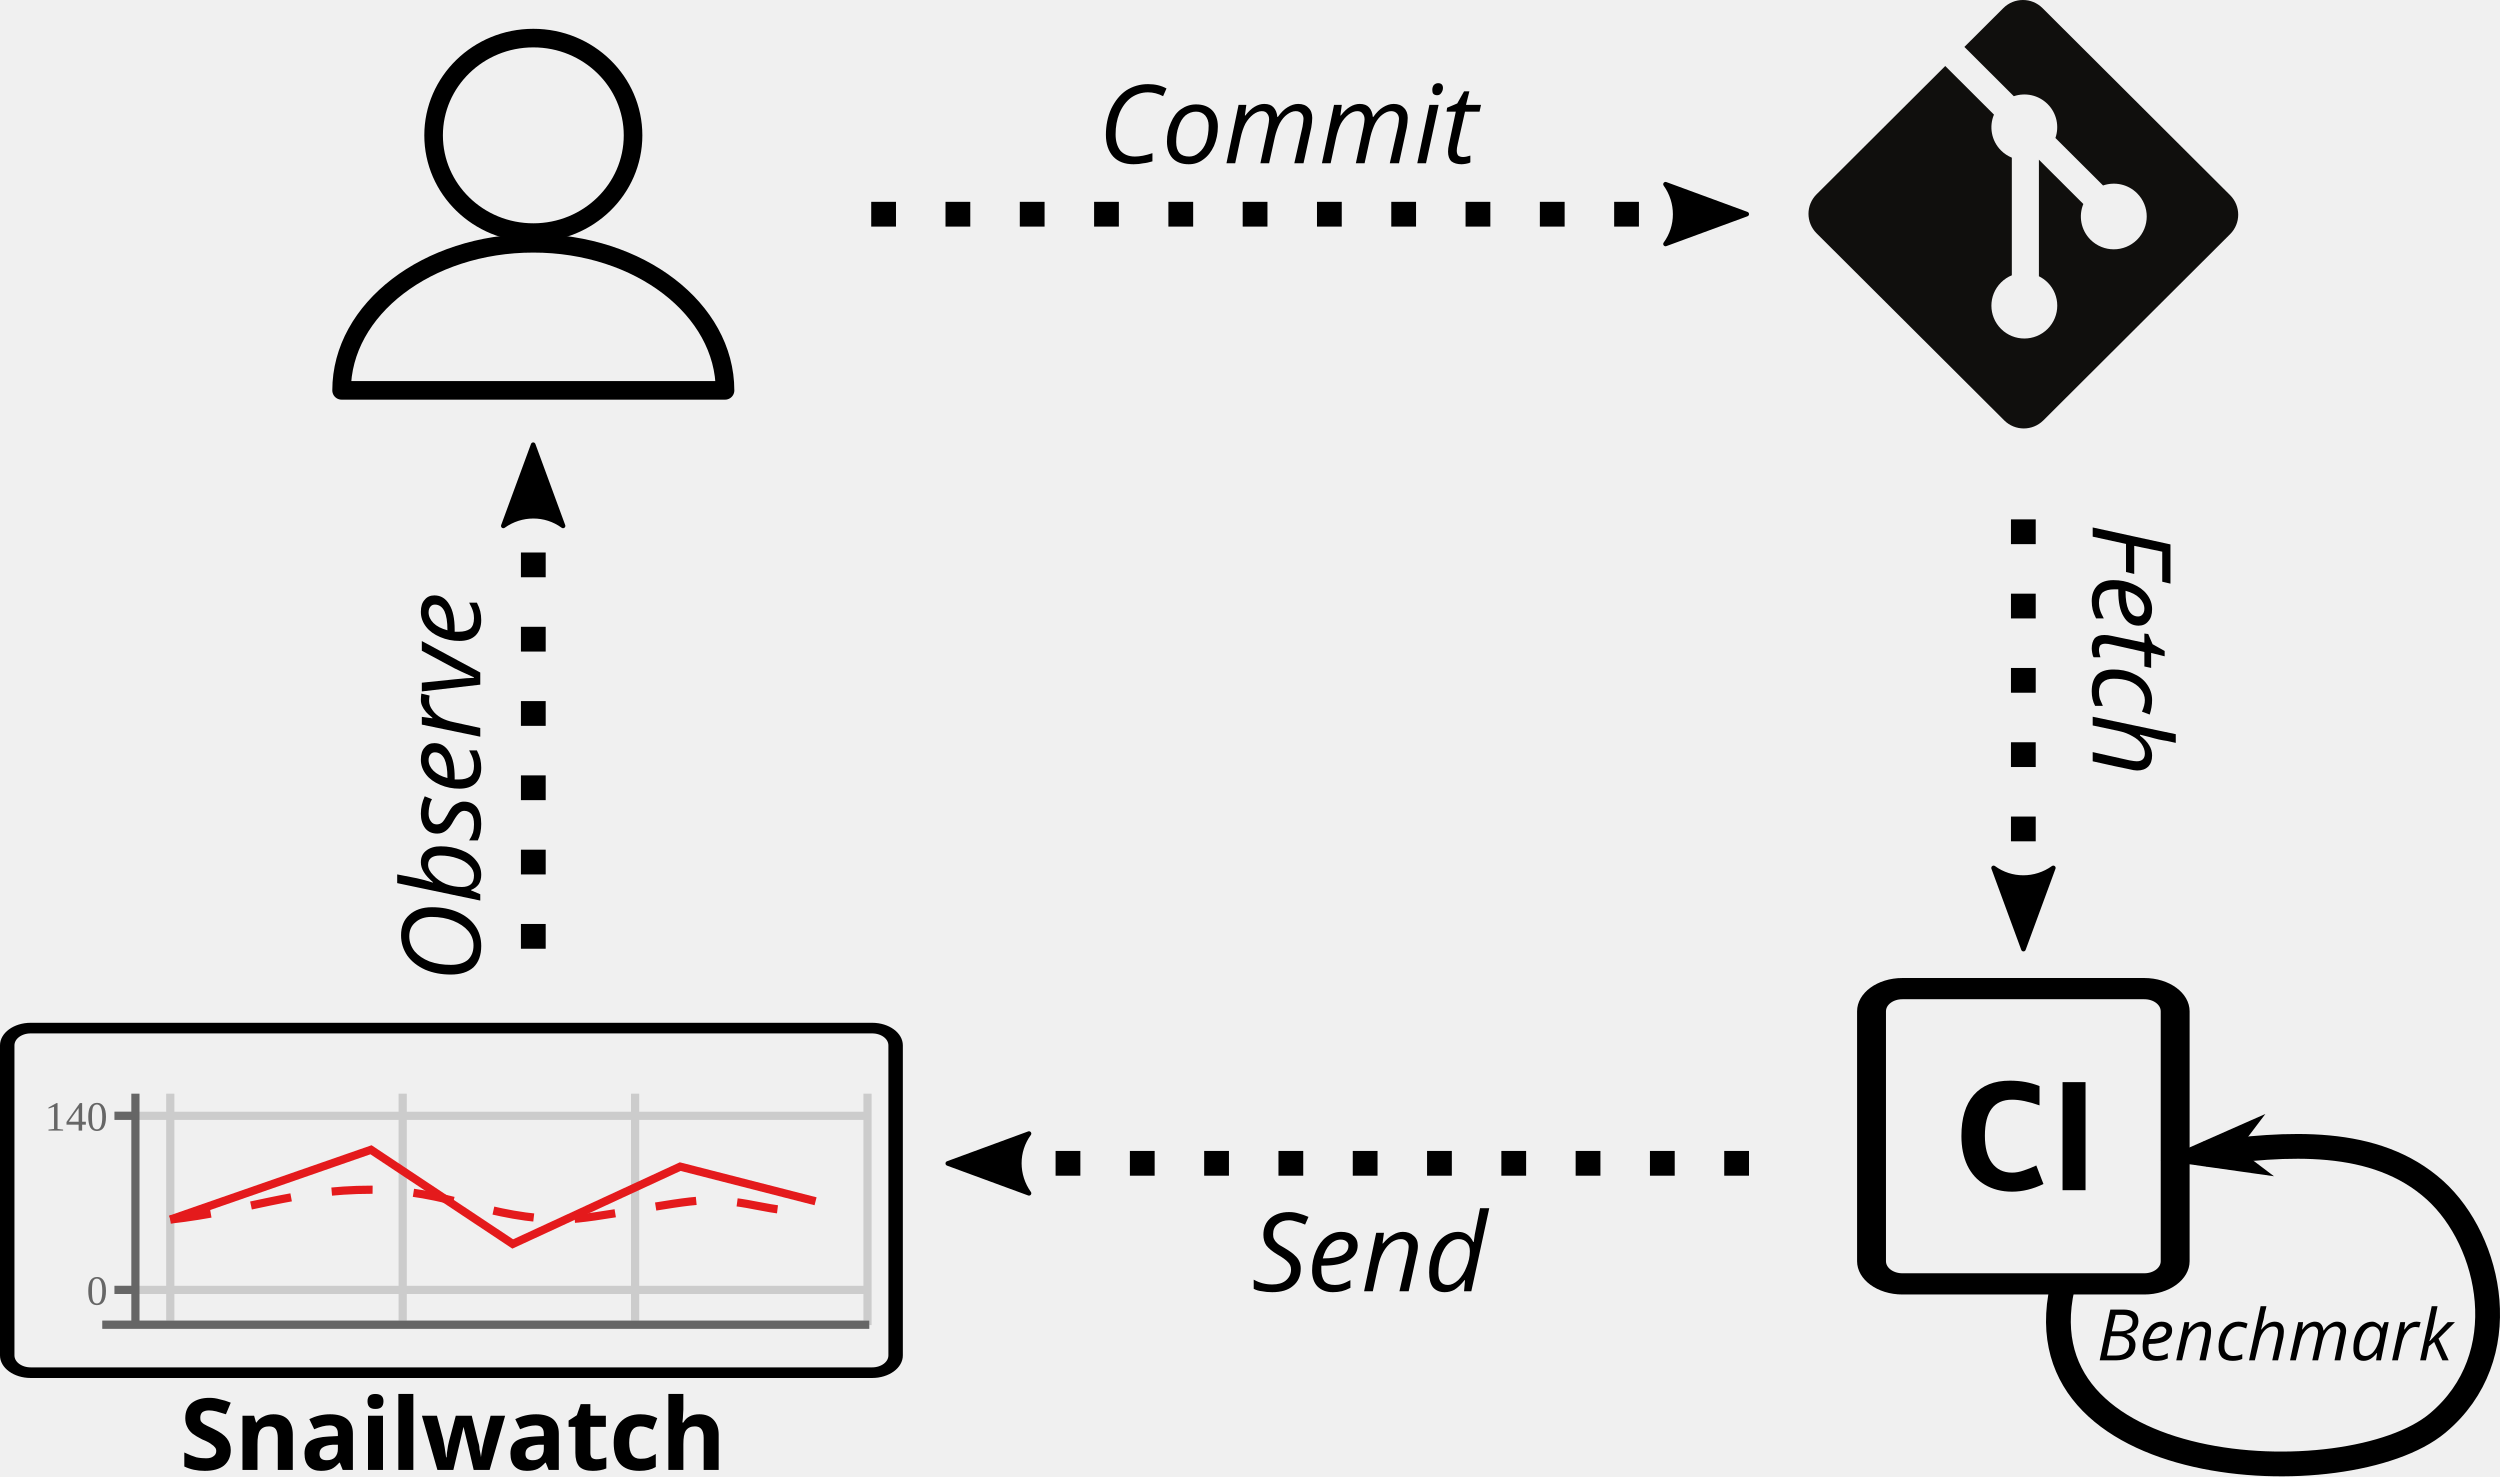
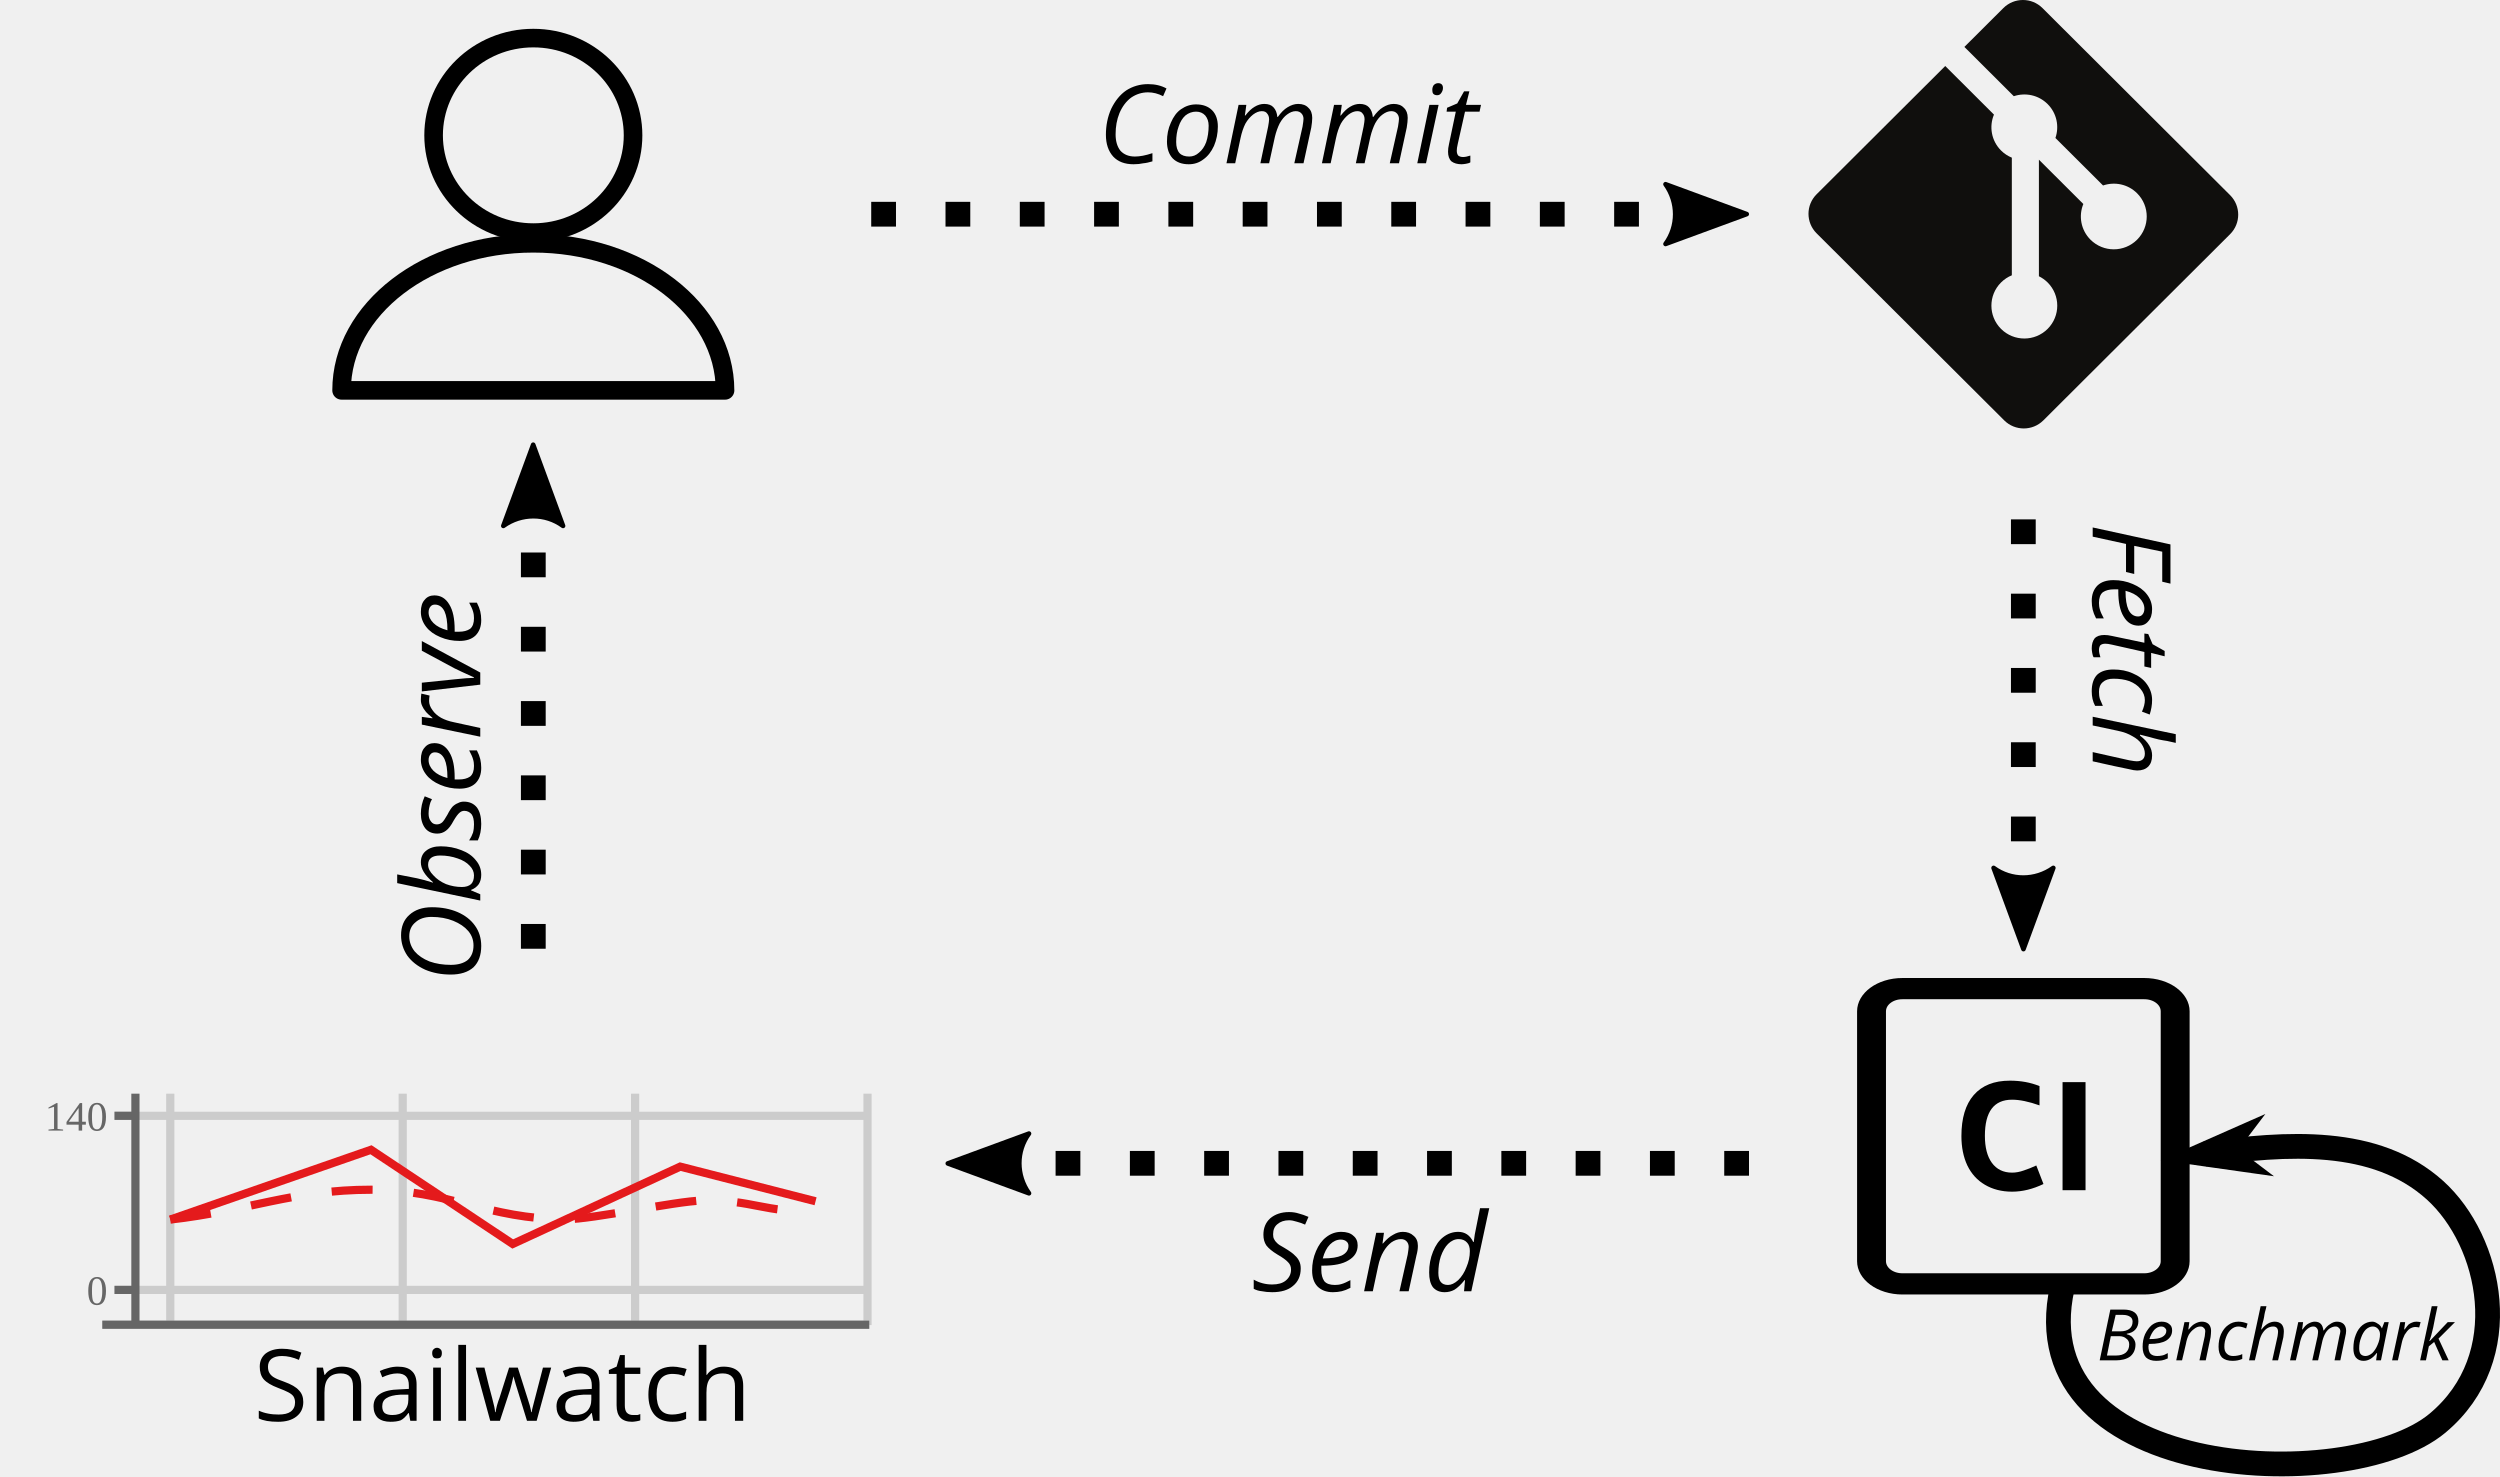
- <svg xmlns="http://www.w3.org/2000/svg" width="80.76mm" height="47.693mm" viewBox="0 0 80.76 47.693" version="1.1" id="svg8">
+ <svg xmlns="http://www.w3.org/2000/svg" id="svg8" version="1.1" viewBox="0 0 80.76 47.693" height="47.693mm" width="80.76mm">
  <defs id="defs2">
-     <marker style="overflow:visible" id="marker2132" refX="0" refY="0" orient="auto">
-       <path transform="matrix(0.3,0,0,0.3,-0.69,0)" d="M 8.719,4.034 -2.207,0.016 8.719,-4.002 c -1.745,2.372 -1.735,5.617 -6e-7,8.035 z" style="fill:#000000;fill-opacity:1;fill-rule:evenodd;stroke:#000000;stroke-width:0.625;stroke-linejoin:round;stroke-opacity:1" id="path2130" />
+     <marker orient="auto" refY="0" refX="0" id="marker2132" style="overflow:visible">
+       <path id="path2130" style="fill:#000000;fill-opacity:1;fill-rule:evenodd;stroke:#000000;stroke-width:0.625;stroke-linejoin:round;stroke-opacity:1" d="M 8.719,4.034 -2.207,0.016 8.719,-4.002 c -1.745,2.372 -1.735,5.617 -6e-7,8.035 z" transform="matrix(0.3,0,0,0.3,-0.69,0)" />
    </marker>
-     <marker style="overflow:visible" id="marker2126" refX="0" refY="0" orient="auto">
-       <path transform="matrix(0.3,0,0,0.3,-0.69,0)" d="M 8.719,4.034 -2.207,0.016 8.719,-4.002 c -1.745,2.372 -1.735,5.617 -6e-7,8.035 z" style="fill:#000000;fill-opacity:1;fill-rule:evenodd;stroke:#000000;stroke-width:0.625;stroke-linejoin:round;stroke-opacity:1" id="path2124" />
+     <marker orient="auto" refY="0" refX="0" id="marker2126" style="overflow:visible">
+       <path id="path2124" style="fill:#000000;fill-opacity:1;fill-rule:evenodd;stroke:#000000;stroke-width:0.625;stroke-linejoin:round;stroke-opacity:1" d="M 8.719,4.034 -2.207,0.016 8.719,-4.002 c -1.745,2.372 -1.735,5.617 -6e-7,8.035 z" transform="matrix(0.3,0,0,0.3,-0.69,0)" />
    </marker>
-     <marker orient="auto" refY="0" refX="0" id="marker2122" style="overflow:visible">
-       <path id="path2120" style="fill:#000000;fill-opacity:1;fill-rule:evenodd;stroke:#000000;stroke-width:0.625;stroke-linejoin:round;stroke-opacity:1" d="M 8.719,4.034 -2.207,0.016 8.719,-4.002 c -1.745,2.372 -1.735,5.617 -6e-7,8.035 z" transform="matrix(0.3,0,0,0.3,-0.69,0)" />
+     <marker style="overflow:visible" id="marker2122" refX="0" refY="0" orient="auto">
+       <path transform="matrix(0.3,0,0,0.3,-0.69,0)" d="M 8.719,4.034 -2.207,0.016 8.719,-4.002 c -1.745,2.372 -1.735,5.617 -6e-7,8.035 z" style="fill:#000000;fill-opacity:1;fill-rule:evenodd;stroke:#000000;stroke-width:0.625;stroke-linejoin:round;stroke-opacity:1" id="path2120" />
    </marker>
-     <marker orient="auto" refY="0" refX="0" id="Arrow2Sstart" style="overflow:visible">
-       <path id="path1867" style="fill:#000000;fill-opacity:1;fill-rule:evenodd;stroke:#000000;stroke-width:0.625;stroke-linejoin:round;stroke-opacity:1" d="M 8.719,4.034 -2.207,0.016 8.719,-4.002 c -1.745,2.372 -1.735,5.617 -6e-7,8.035 z" transform="matrix(0.3,0,0,0.3,-0.69,0)" />
+     <marker style="overflow:visible" id="Arrow2Sstart" refX="0" refY="0" orient="auto">
+       <path transform="matrix(0.3,0,0,0.3,-0.69,0)" d="M 8.719,4.034 -2.207,0.016 8.719,-4.002 c -1.745,2.372 -1.735,5.617 -6e-7,8.035 z" style="fill:#000000;fill-opacity:1;fill-rule:evenodd;stroke:#000000;stroke-width:0.625;stroke-linejoin:round;stroke-opacity:1" id="path1867" />
    </marker>
-     <marker orient="auto" refY="0" refX="0" id="EmptyTriangleInM" style="overflow:visible">
-       <path id="path1991" d="M 5.77,0 -2.88,5 V -5 Z" style="fill:#ffffff;fill-rule:evenodd;stroke:#000000;stroke-width:1pt;stroke-opacity:1" transform="matrix(-0.4,0,0,-0.4,1.8,0)" />
+     <marker style="overflow:visible" id="EmptyTriangleInM" refX="0" refY="0" orient="auto">
+       <path transform="matrix(-0.4,0,0,-0.4,1.8,0)" style="fill:#ffffff;fill-rule:evenodd;stroke:#000000;stroke-width:1pt;stroke-opacity:1" d="M 5.77,0 -2.88,5 V -5 Z" id="path1991" />
    </marker>
-     <marker orient="auto" refY="0" refX="0" id="DiamondL" style="overflow:visible">
-       <path id="path1916" d="M 0,-7.071 -7.071,0 0,7.071 7.071,0 Z" style="fill:#000000;fill-opacity:1;fill-rule:evenodd;stroke:#000000;stroke-width:1pt;stroke-opacity:1" transform="scale(0.8)" />
+     <marker style="overflow:visible" id="DiamondL" refX="0" refY="0" orient="auto">
+       <path transform="scale(0.8)" style="fill:#000000;fill-opacity:1;fill-rule:evenodd;stroke:#000000;stroke-width:1pt;stroke-opacity:1" d="M 0,-7.071 -7.071,0 0,7.071 7.071,0 Z" id="path1916" />
    </marker>
-     <marker orient="auto" refY="0" refX="0" id="marker2100" style="overflow:visible">
-       <path id="path1855" style="fill:#000000;fill-opacity:1;fill-rule:evenodd;stroke:#000000;stroke-width:0.625;stroke-linejoin:round;stroke-opacity:1" d="M 8.719,4.034 -2.207,0.016 8.719,-4.002 c -1.745,2.372 -1.735,5.617 -6e-7,8.035 z" transform="matrix(1.1,0,0,1.1,1.1,0)" />
+     <marker style="overflow:visible" id="marker2100" refX="0" refY="0" orient="auto">
+       <path transform="matrix(1.1,0,0,1.1,1.1,0)" d="M 8.719,4.034 -2.207,0.016 8.719,-4.002 c -1.745,2.372 -1.735,5.617 -6e-7,8.035 z" style="fill:#000000;fill-opacity:1;fill-rule:evenodd;stroke:#000000;stroke-width:0.625;stroke-linejoin:round;stroke-opacity:1" id="path1855" />
    </marker>
-     <marker style="overflow:visible" id="marker1833" refX="0" refY="0" orient="auto">
-       <path transform="matrix(0.2,0,0,0.2,1.2,0)" style="fill:#000000;fill-opacity:1;fill-rule:evenodd;stroke:#000000;stroke-width:1pt;stroke-opacity:1" d="M 0,0 5,-5 -12.5,0 5,5 Z" id="path1831" />
+     <marker orient="auto" refY="0" refX="0" id="marker1833" style="overflow:visible">
+       <path id="path1831" d="M 0,0 5,-5 -12.5,0 5,5 Z" style="fill:#000000;fill-opacity:1;fill-rule:evenodd;stroke:#000000;stroke-width:1pt;stroke-opacity:1" transform="matrix(0.2,0,0,0.2,1.2,0)" />
    </marker>
-     <marker orient="auto" refY="0" refX="0" id="Arrow1Send" style="overflow:visible">
-       <path id="path851" d="M 0,0 5,-5 -12.5,0 5,5 Z" style="fill:#000000;fill-opacity:1;fill-rule:evenodd;stroke:#000000;stroke-width:1pt;stroke-opacity:1" transform="matrix(-0.2,0,0,-0.2,-1.2,0)" />
+     <marker style="overflow:visible" id="Arrow1Send" refX="0" refY="0" orient="auto">
+       <path transform="matrix(-0.2,0,0,-0.2,-1.2,0)" style="fill:#000000;fill-opacity:1;fill-rule:evenodd;stroke:#000000;stroke-width:1pt;stroke-opacity:1" d="M 0,0 5,-5 -12.5,0 5,5 Z" id="path851" />
    </marker>
-     <marker orient="auto" refY="0" refX="0" id="marker1887" style="overflow:visible">
-       <path id="path1885" d="M 0,0 5,-5 -12.5,0 5,5 Z" style="fill:#000000;fill-opacity:1;fill-rule:evenodd;stroke:#000000;stroke-width:1pt;stroke-opacity:1" transform="matrix(0.2,0,0,0.2,1.2,0)" />
+     <marker style="overflow:visible" id="marker1887" refX="0" refY="0" orient="auto">
+       <path transform="matrix(0.2,0,0,0.2,1.2,0)" style="fill:#000000;fill-opacity:1;fill-rule:evenodd;stroke:#000000;stroke-width:1pt;stroke-opacity:1" d="M 0,0 5,-5 -12.5,0 5,5 Z" id="path1885" />
    </marker>
-     <marker orient="auto" refY="0" refX="0" id="Arrow1Sstart" style="overflow:visible">
-       <path id="path848" d="M 0,0 5,-5 -12.5,0 5,5 Z" style="fill:#000000;fill-opacity:1;fill-rule:evenodd;stroke:#000000;stroke-width:1pt;stroke-opacity:1" transform="matrix(0.2,0,0,0.2,1.2,0)" />
+     <marker style="overflow:visible" id="Arrow1Sstart" refX="0" refY="0" orient="auto">
+       <path transform="matrix(0.2,0,0,0.2,1.2,0)" style="fill:#000000;fill-opacity:1;fill-rule:evenodd;stroke:#000000;stroke-width:1pt;stroke-opacity:1" d="M 0,0 5,-5 -12.5,0 5,5 Z" id="path848" />
    </marker>
-     <marker orient="auto" refY="0" refX="0" id="marker1451" style="overflow:visible">
-       <path id="path1449" d="M 5.77,0 -2.88,5 V -5 Z" style="fill:#000000;fill-opacity:1;fill-rule:evenodd;stroke:#000000;stroke-width:1pt;stroke-opacity:1" transform="scale(-0.8)" />
+     <marker style="overflow:visible" id="marker1451" refX="0" refY="0" orient="auto">
+       <path transform="scale(-0.8)" style="fill:#000000;fill-opacity:1;fill-rule:evenodd;stroke:#000000;stroke-width:1pt;stroke-opacity:1" d="M 5.77,0 -2.88,5 V -5 Z" id="path1449" />
    </marker>
-     <marker orient="auto" refY="0" refX="0" id="Arrow2Lstart" style="overflow:visible">
-       <path id="path854" style="fill:#000000;fill-opacity:1;fill-rule:evenodd;stroke:#000000;stroke-width:0.625;stroke-linejoin:round;stroke-opacity:1" d="M 8.719,4.034 -2.207,0.016 8.719,-4.002 c -1.745,2.372 -1.735,5.617 -6e-7,8.035 z" transform="matrix(1.1,0,0,1.1,1.1,0)" />
+     <marker style="overflow:visible" id="Arrow2Lstart" refX="0" refY="0" orient="auto">
+       <path transform="matrix(1.1,0,0,1.1,1.1,0)" d="M 8.719,4.034 -2.207,0.016 8.719,-4.002 c -1.745,2.372 -1.735,5.617 -6e-7,8.035 z" style="fill:#000000;fill-opacity:1;fill-rule:evenodd;stroke:#000000;stroke-width:0.625;stroke-linejoin:round;stroke-opacity:1" id="path854" />
    </marker>
-     <marker orient="auto" refY="0" refX="0" id="TriangleInL" style="overflow:visible">
-       <path id="path969" d="M 5.77,0 -2.88,5 V -5 Z" style="fill:#000000;fill-opacity:1;fill-rule:evenodd;stroke:#000000;stroke-width:1pt;stroke-opacity:1" transform="scale(-0.8)" />
+     <marker style="overflow:visible" id="TriangleInL" refX="0" refY="0" orient="auto">
+       <path transform="scale(-0.8)" style="fill:#000000;fill-opacity:1;fill-rule:evenodd;stroke:#000000;stroke-width:1pt;stroke-opacity:1" d="M 5.77,0 -2.88,5 V -5 Z" id="path969" />
    </marker>
-     <marker orient="auto" refY="0" refX="0" id="Arrow1Lstart" style="overflow:visible">
-       <path id="path836" d="M 0,0 5,-5 -12.5,0 5,5 Z" style="fill:#000000;fill-opacity:1;fill-rule:evenodd;stroke:#000000;stroke-width:1pt;stroke-opacity:1" transform="matrix(0.8,0,0,0.8,10,0)" />
+     <marker style="overflow:visible" id="Arrow1Lstart" refX="0" refY="0" orient="auto">
+       <path transform="matrix(0.8,0,0,0.8,10,0)" style="fill:#000000;fill-opacity:1;fill-rule:evenodd;stroke:#000000;stroke-width:1pt;stroke-opacity:1" d="M 0,0 5,-5 -12.5,0 5,5 Z" id="path836" />
    </marker>
-     <marker orient="auto" refY="0" refX="0" id="marker1887-3" style="overflow:visible">
-       <path id="path1885-6" d="M 0,0 5,-5 -12.5,0 5,5 Z" style="fill:#000000;fill-opacity:1;fill-rule:evenodd;stroke:#000000;stroke-width:1pt;stroke-opacity:1" transform="matrix(0.2,0,0,0.2,1.2,0)" />
+     <marker style="overflow:visible" id="marker1887-3" refX="0" refY="0" orient="auto">
+       <path transform="matrix(0.2,0,0,0.2,1.2,0)" style="fill:#000000;fill-opacity:1;fill-rule:evenodd;stroke:#000000;stroke-width:1pt;stroke-opacity:1" d="M 0,0 5,-5 -12.5,0 5,5 Z" id="path1885-6" />
    </marker>
-     <marker orient="auto" refY="0" refX="0" id="marker1887-3-5" style="overflow:visible">
-       <path id="path1885-6-3" d="M 0,0 5,-5 -12.5,0 5,5 Z" style="fill:#000000;fill-opacity:1;fill-rule:evenodd;stroke:#000000;stroke-width:1pt;stroke-opacity:1" transform="matrix(0.2,0,0,0.2,1.2,0)" />
+     <marker style="overflow:visible" id="marker1887-3-5" refX="0" refY="0" orient="auto">
+       <path transform="matrix(0.2,0,0,0.2,1.2,0)" style="fill:#000000;fill-opacity:1;fill-rule:evenodd;stroke:#000000;stroke-width:1pt;stroke-opacity:1" d="M 0,0 5,-5 -12.5,0 5,5 Z" id="path1885-6-3" />
    </marker>
-     <marker orient="auto" refY="0" refX="0" id="marker1887-6" style="overflow:visible">
-       <path id="path1885-0" d="M 0,0 5,-5 -12.5,0 5,5 Z" style="fill:#000000;fill-opacity:1;fill-rule:evenodd;stroke:#000000;stroke-width:1pt;stroke-opacity:1" transform="matrix(0.2,0,0,0.2,1.2,0)" />
+     <marker style="overflow:visible" id="marker1887-6" refX="0" refY="0" orient="auto">
+       <path transform="matrix(0.2,0,0,0.2,1.2,0)" style="fill:#000000;fill-opacity:1;fill-rule:evenodd;stroke:#000000;stroke-width:1pt;stroke-opacity:1" d="M 0,0 5,-5 -12.5,0 5,5 Z" id="path1885-0" />
    </marker>
-     <marker orient="auto" refY="0" refX="0" id="marker1887-3-3" style="overflow:visible">
-       <path id="path1885-6-6" d="M 0,0 5,-5 -12.5,0 5,5 Z" style="fill:#000000;fill-opacity:1;fill-rule:evenodd;stroke:#000000;stroke-width:1pt;stroke-opacity:1" transform="matrix(0.2,0,0,0.2,1.2,0)" />
+     <marker style="overflow:visible" id="marker1887-3-3" refX="0" refY="0" orient="auto">
+       <path transform="matrix(0.2,0,0,0.2,1.2,0)" style="fill:#000000;fill-opacity:1;fill-rule:evenodd;stroke:#000000;stroke-width:1pt;stroke-opacity:1" d="M 0,0 5,-5 -12.5,0 5,5 Z" id="path1885-6-6" />
    </marker>
-     <marker orient="auto" refY="0" refX="0" id="marker1887-5" style="overflow:visible">
-       <path id="path1885-3" d="M 0,0 5,-5 -12.5,0 5,5 Z" style="fill:#000000;fill-opacity:1;fill-rule:evenodd;stroke:#000000;stroke-width:1pt;stroke-opacity:1" transform="matrix(0.2,0,0,0.2,1.2,0)" />
+     <marker style="overflow:visible" id="marker1887-5" refX="0" refY="0" orient="auto">
+       <path transform="matrix(0.2,0,0,0.2,1.2,0)" style="fill:#000000;fill-opacity:1;fill-rule:evenodd;stroke:#000000;stroke-width:1pt;stroke-opacity:1" d="M 0,0 5,-5 -12.5,0 5,5 Z" id="path1885-3" />
    </marker>
-     <marker orient="auto" refY="0" refX="0" id="marker1887-3-0-9" style="overflow:visible">
-       <path id="path1885-6-9-2" d="M 0,0 5,-5 -12.5,0 5,5 Z" style="fill:#000000;fill-opacity:1;fill-rule:evenodd;stroke:#000000;stroke-width:1pt;stroke-opacity:1" transform="matrix(0.2,0,0,0.2,1.2,0)" />
+     <marker style="overflow:visible" id="marker1887-3-0-9" refX="0" refY="0" orient="auto">
+       <path transform="matrix(0.2,0,0,0.2,1.2,0)" style="fill:#000000;fill-opacity:1;fill-rule:evenodd;stroke:#000000;stroke-width:1pt;stroke-opacity:1" d="M 0,0 5,-5 -12.5,0 5,5 Z" id="path1885-6-9-2" />
    </marker>
-     <marker orient="auto" refY="0" refX="0" id="marker1887-7" style="overflow:visible">
-       <path id="path1885-9" d="M 0,0 5,-5 -12.5,0 5,5 Z" style="fill:#000000;fill-opacity:1;fill-rule:evenodd;stroke:#000000;stroke-width:1pt;stroke-opacity:1" transform="matrix(0.2,0,0,0.2,1.2,0)" />
+     <marker style="overflow:visible" id="marker1887-7" refX="0" refY="0" orient="auto">
+       <path transform="matrix(0.2,0,0,0.2,1.2,0)" style="fill:#000000;fill-opacity:1;fill-rule:evenodd;stroke:#000000;stroke-width:1pt;stroke-opacity:1" d="M 0,0 5,-5 -12.5,0 5,5 Z" id="path1885-9" />
    </marker>
-     <marker orient="auto" refY="0" refX="0" id="marker1887-5-1" style="overflow:visible">
-       <path id="path1885-3-8" d="M 0,0 5,-5 -12.5,0 5,5 Z" style="fill:#000000;fill-opacity:1;fill-rule:evenodd;stroke:#000000;stroke-width:1pt;stroke-opacity:1" transform="matrix(0.2,0,0,0.2,1.2,0)" />
+     <marker style="overflow:visible" id="marker1887-5-1" refX="0" refY="0" orient="auto">
+       <path transform="matrix(0.2,0,0,0.2,1.2,0)" style="fill:#000000;fill-opacity:1;fill-rule:evenodd;stroke:#000000;stroke-width:1pt;stroke-opacity:1" d="M 0,0 5,-5 -12.5,0 5,5 Z" id="path1885-3-8" />
    </marker>
-     <marker orient="auto" refY="0" refX="0" id="marker1887-3-0-2" style="overflow:visible">
-       <path id="path1885-6-9-6" d="M 0,0 5,-5 -12.5,0 5,5 Z" style="fill:#000000;fill-opacity:1;fill-rule:evenodd;stroke:#000000;stroke-width:1pt;stroke-opacity:1" transform="matrix(0.2,0,0,0.2,1.2,0)" />
+     <marker style="overflow:visible" id="marker1887-3-0-2" refX="0" refY="0" orient="auto">
+       <path transform="matrix(0.2,0,0,0.2,1.2,0)" style="fill:#000000;fill-opacity:1;fill-rule:evenodd;stroke:#000000;stroke-width:1pt;stroke-opacity:1" d="M 0,0 5,-5 -12.5,0 5,5 Z" id="path1885-6-9-6" />
    </marker>
-     <marker orient="auto" refY="0" refX="0" id="marker1887-3-8" style="overflow:visible">
-       <path id="path1885-6-97" d="M 0,0 5,-5 -12.5,0 5,5 Z" style="fill:#000000;fill-opacity:1;fill-rule:evenodd;stroke:#000000;stroke-width:1pt;stroke-opacity:1" transform="matrix(0.2,0,0,0.2,1.2,0)" />
+     <marker style="overflow:visible" id="marker1887-3-8" refX="0" refY="0" orient="auto">
+       <path transform="matrix(0.2,0,0,0.2,1.2,0)" style="fill:#000000;fill-opacity:1;fill-rule:evenodd;stroke:#000000;stroke-width:1pt;stroke-opacity:1" d="M 0,0 5,-5 -12.5,0 5,5 Z" id="path1885-6-97" />
    </marker>
-     <marker orient="auto" refY="0" refX="0" id="marker1887-3-0-3" style="overflow:visible">
-       <path id="path1885-6-9-67" d="M 0,0 5,-5 -12.5,0 5,5 Z" style="fill:#000000;fill-opacity:1;fill-rule:evenodd;stroke:#000000;stroke-width:1pt;stroke-opacity:1" transform="matrix(0.2,0,0,0.2,1.2,0)" />
+     <marker style="overflow:visible" id="marker1887-3-0-3" refX="0" refY="0" orient="auto">
+       <path transform="matrix(0.2,0,0,0.2,1.2,0)" style="fill:#000000;fill-opacity:1;fill-rule:evenodd;stroke:#000000;stroke-width:1pt;stroke-opacity:1" d="M 0,0 5,-5 -12.5,0 5,5 Z" id="path1885-6-9-67" />
    </marker>
  </defs>
-   <g id="layer1" transform="translate(-9.597175,-17.84406)">
-     <g transform="matrix(0.1510724,0,0,-0.1506312,68.01848,31.68495)" id="g823" style="stroke-width:2.339">
-       <g transform="scale(0.1)" id="g825" style="stroke-width:2.339">
-         <path id="path827" style="fill:#100f0d;fill-opacity:1;fill-rule:nonzero;stroke:none;stroke-width:2.339" d="M 901.547,500.352 500.355,901.527 c -23.093,23.11 -60.566,23.11 -83.691,0 L 333.363,818.211 439.039,712.535 c 24.559,8.293 52.723,2.727 72.293,-16.847 19.688,-19.696 25.207,-48.102 16.699,-72.75 L 629.887,521.094 c 24.648,8.496 53.066,3.004 72.754,-16.711 27.5,-27.492 27.5,-72.059 0,-99.574 -27.52,-27.516 -72.078,-27.516 -99.61,0 -20.683,20.703 -25.801,51.097 -15.312,76.582 l -95,94.992 V 326.414 c 6.699,-3.32 13.027,-7.742 18.613,-13.312 27.5,-27.497 27.5,-72.059 0,-99.598 -27.5,-27.488 -72.09,-27.488 -99.57,0 -27.5,27.539 -27.5,72.101 0,99.598 6.797,6.789 14.668,11.925 23.066,15.363 v 252.281 c -8.398,3.438 -16.25,8.531 -23.066,15.367 -20.828,20.821 -25.84,51.395 -15.157,76.977 L 292.426,777.285 17.328,502.211 c -23.105,-23.129 -23.105,-60.602 0,-83.711 L 418.539,17.324 c 23.098,-23.105 60.559,-23.105 83.691,0 L 901.547,416.641 c 23.117,23.113 23.117,60.605 0,83.711" />
+   <g transform="translate(-9.597175,-17.84406)" id="layer1">
+     <g style="stroke-width:2.339" id="g823" transform="matrix(0.1510724,0,0,-0.1506312,68.01848,31.68495)">
+       <g style="stroke-width:2.339" id="g825" transform="scale(0.1)">
+         <path d="M 901.547,500.352 500.355,901.527 c -23.093,23.11 -60.566,23.11 -83.691,0 L 333.363,818.211 439.039,712.535 c 24.559,8.293 52.723,2.727 72.293,-16.847 19.688,-19.696 25.207,-48.102 16.699,-72.75 L 629.887,521.094 c 24.648,8.496 53.066,3.004 72.754,-16.711 27.5,-27.492 27.5,-72.059 0,-99.574 -27.52,-27.516 -72.078,-27.516 -99.61,0 -20.683,20.703 -25.801,51.097 -15.312,76.582 l -95,94.992 V 326.414 c 6.699,-3.32 13.027,-7.742 18.613,-13.312 27.5,-27.497 27.5,-72.059 0,-99.598 -27.5,-27.488 -72.09,-27.488 -99.57,0 -27.5,27.539 -27.5,72.101 0,99.598 6.797,6.789 14.668,11.925 23.066,15.363 v 252.281 c -8.398,3.438 -16.25,8.531 -23.066,15.367 -20.828,20.821 -25.84,51.395 -15.157,76.977 L 292.426,777.285 17.328,502.211 c -23.105,-23.129 -23.105,-60.602 0,-83.711 L 418.539,17.324 c 23.098,-23.105 60.559,-23.105 83.691,0 L 901.547,416.641 c 23.117,23.113 23.117,60.605 0,83.711" style="fill:#100f0d;fill-opacity:1;fill-rule:nonzero;stroke:none;stroke-width:2.339" id="path827" />
      </g>
    </g>
-     <path style="fill:none;stroke:#000000;stroke-width:0.8;stroke-linecap:butt;stroke-linejoin:miter;stroke-miterlimit:4;stroke-dasharray:0.8, 1.6;stroke-dashoffset:0;stroke-opacity:1;marker-start:url(#Arrow2Sstart)" d="M 64.941,24.764 H 36.654" id="path1143" />
-     <text xml:space="preserve" style="font-style:italic;font-variant:normal;font-weight:normal;font-stretch:normal;font-size:3.528px;line-height:0;font-family:'Open Sans';-inkscape-font-specification:'Open Sans Italic';letter-spacing:0px;word-spacing:0px;fill:#000000;fill-opacity:1;stroke:none;stroke-width:0.265" x="44.967" y="23.163" id="text1877" transform="scale(1.001944,0.9980601)">
-       <tspan id="tspan1875" x="44.967" y="23.163" style="font-style:italic;font-variant:normal;font-weight:normal;font-stretch:normal;font-size:3.528px;font-family:'Open Sans';-inkscape-font-specification:'Open Sans Italic';stroke-width:0.265">Commit</tspan>
+     <path id="path1143" d="M 64.941,24.764 H 36.654" style="fill:none;stroke:#000000;stroke-width:0.8;stroke-linecap:butt;stroke-linejoin:miter;stroke-miterlimit:4;stroke-dasharray:0.8, 1.6;stroke-dashoffset:0;stroke-opacity:1;marker-start:url(#Arrow2Sstart)" />
+     <text transform="scale(1.001944,0.9980601)" id="text1877" y="23.163" x="44.967" style="font-style:italic;font-variant:normal;font-weight:normal;font-stretch:normal;font-size:3.528px;line-height:0;font-family:'Open Sans';-inkscape-font-specification:'Open Sans Italic';letter-spacing:0px;word-spacing:0px;fill:#000000;fill-opacity:1;stroke:none;stroke-width:0.265" xml:space="preserve">
+       <tspan style="font-style:italic;font-variant:normal;font-weight:normal;font-stretch:normal;font-size:3.528px;font-family:'Open Sans';-inkscape-font-specification:'Open Sans Italic';stroke-width:0.265" y="23.163" x="44.967" id="tspan1875">Commit</tspan>
    </text>
-     <text xml:space="preserve" style="font-style:normal;font-variant:normal;font-weight:normal;font-stretch:normal;font-size:3.528px;line-height:0;font-family:'Open Sans';-inkscape-font-specification:'Open Sans';letter-spacing:0px;word-spacing:0px;fill:#000000;fill-opacity:1;stroke:none;stroke-width:0.265" x="41.072" y="-77.311" id="text3023" transform="matrix(0,1.001464,-0.9985384,0,0,0)">
-       <tspan x="41.072" y="-77.311" style="font-style:italic;font-variant:normal;font-weight:normal;font-stretch:normal;font-size:3.528px;line-height:1;font-family:'Open Sans';-inkscape-font-specification:'Open Sans Italic';text-align:center;text-anchor:middle;stroke-width:0.265" id="tspan1590">Fetch</tspan>
+     <text transform="matrix(0,1.001464,-0.9985384,0,0,0)" id="text3023" y="-77.311" x="41.072" style="font-style:normal;font-variant:normal;font-weight:normal;font-stretch:normal;font-size:3.528px;line-height:0;font-family:'Open Sans';-inkscape-font-specification:'Open Sans';letter-spacing:0px;word-spacing:0px;fill:#000000;fill-opacity:1;stroke:none;stroke-width:0.265" xml:space="preserve">
+       <tspan id="tspan1590" style="font-style:italic;font-variant:normal;font-weight:normal;font-stretch:normal;font-size:3.528px;line-height:1;font-family:'Open Sans';-inkscape-font-specification:'Open Sans Italic';text-align:center;text-anchor:middle;stroke-width:0.265" y="-77.311" x="41.072">Fetch</tspan>
    </text>
-     <g id="g1576" transform="matrix(0.8116844,0,0,0.8109361,12.69128,-33.19418)" style="stroke-width:1.233">
-       <ellipse ry="3.874" rx="3.969" cy="68.329" cx="17.414" id="path1569" style="opacity:1;fill:none;fill-opacity:1;stroke:#000000;stroke-width:0.74;stroke-linecap:butt;stroke-linejoin:round;stroke-miterlimit:4;stroke-dasharray:none;stroke-dashoffset:0;stroke-opacity:1" />
-       <path id="path1571" d="M 25.044,78.488 H 9.783 c 5e-7,-3.236 3.416,-5.859 7.63,-5.859 4.214,0 7.63,2.623 7.63,5.859 z" style="opacity:1;fill:none;fill-opacity:1;stroke:#000000;stroke-width:0.74;stroke-linecap:butt;stroke-linejoin:round;stroke-miterlimit:4;stroke-dasharray:none;stroke-dashoffset:0;stroke-opacity:1" />
+     <g style="stroke-width:1.233" transform="matrix(0.8116844,0,0,0.8109361,12.69128,-33.19418)" id="g1576">
+       <ellipse style="opacity:1;fill:none;fill-opacity:1;stroke:#000000;stroke-width:0.74;stroke-linecap:butt;stroke-linejoin:round;stroke-miterlimit:4;stroke-dasharray:none;stroke-dashoffset:0;stroke-opacity:1" id="path1569" cx="17.414" cy="68.329" rx="3.969" ry="3.874" />
+       <path style="opacity:1;fill:none;fill-opacity:1;stroke:#000000;stroke-width:0.74;stroke-linecap:butt;stroke-linejoin:round;stroke-miterlimit:4;stroke-dasharray:none;stroke-dashoffset:0;stroke-opacity:1" d="M 25.044,78.488 H 9.783 c 5e-7,-3.236 3.416,-5.859 7.63,-5.859 4.214,0 7.63,2.623 7.63,5.859 z" id="path1571" />
    </g>
-     <path style="fill:none;stroke:#000000;stroke-width:0.8;stroke-linecap:butt;stroke-linejoin:miter;stroke-miterlimit:4;stroke-dasharray:0.8, 1.6;stroke-dashoffset:0;stroke-opacity:1;marker-start:url(#marker2122)" d="M 41.297,55.424 H 67.666" id="path1143-5" />
-     <text xml:space="preserve" style="font-style:italic;font-variant:normal;font-weight:normal;font-stretch:normal;font-size:3.528px;line-height:0;font-family:'Open Sans';-inkscape-font-specification:'Open Sans Italic';letter-spacing:0px;word-spacing:0px;fill:#000000;fill-opacity:1;stroke:none;stroke-width:0.265" x="49.938" y="59.669" id="text1877-6" transform="scale(1.001944,0.9980601)">
-       <tspan id="tspan1875-2" x="49.938" y="59.669" style="font-style:italic;font-variant:normal;font-weight:normal;font-stretch:normal;font-size:3.528px;font-family:'Open Sans';-inkscape-font-specification:'Open Sans Italic';stroke-width:0.265">Send</tspan>
+     <path id="path1143-5" d="M 41.297,55.424 H 67.666" style="fill:none;stroke:#000000;stroke-width:0.8;stroke-linecap:butt;stroke-linejoin:miter;stroke-miterlimit:4;stroke-dasharray:0.8, 1.6;stroke-dashoffset:0;stroke-opacity:1;marker-start:url(#marker2122)" />
+     <text transform="scale(1.001944,0.9980601)" id="text1877-6" y="59.669" x="49.938" style="font-style:italic;font-variant:normal;font-weight:normal;font-stretch:normal;font-size:3.528px;line-height:0;font-family:'Open Sans';-inkscape-font-specification:'Open Sans Italic';letter-spacing:0px;word-spacing:0px;fill:#000000;fill-opacity:1;stroke:none;stroke-width:0.265" xml:space="preserve">
+       <tspan style="font-style:italic;font-variant:normal;font-weight:normal;font-stretch:normal;font-size:3.528px;font-family:'Open Sans';-inkscape-font-specification:'Open Sans Italic';stroke-width:0.265" y="59.669" x="49.938" id="tspan1875-2">Send</tspan>
    </text>
-     <g id="g1105" transform="translate(-48.63227,-1.58632)">
-       <g transform="matrix(0.7593053,0,0,0.7593053,2.692216,14.07384)" id="g1752" style="stroke-width:1.317">
-         <g id="g1562" transform="matrix(0.5605604,0,0,0.5599047,57.31081,-10.87443)" style="stroke-width:2.351">
-           <line id="line1299" y2="132.68" x2="94.215" y1="132.68" x1="36.006" height="120" width="220" y="0" x="80" style="fill:none;stroke:#cccccc;stroke-width:0.622" />
-           <line id="line1303" y2="132.709" x2="41.166" y1="115.124" x1="41.166" height="120" width="220" y="0" x="80" style="fill:none;stroke:#cccccc;stroke-width:0.622" />
-           <line id="line1305" y2="132.709" x2="58.805" y1="115.124" x1="58.805" height="120" width="220" y="0" x="80" style="fill:none;stroke:#cccccc;stroke-width:0.622" />
-           <line id="line1307" y2="132.709" x2="76.444" y1="115.124" x1="76.444" height="120" width="220" y="0" x="80" style="fill:none;stroke:#cccccc;stroke-width:0.622" />
-           <line id="line1309" y2="132.709" x2="94.082" y1="115.124" x1="94.082" height="120" width="220" y="0" x="80" style="fill:none;stroke:#cccccc;stroke-width:0.622" />
-           <line id="line1291" y2="130.034" x2="94.215" y1="130.034" x1="36.932" height="120" width="220" y="0" x="80" style="fill:none;stroke:#cccccc;stroke-width:0.622" />
-           <line id="line1293" y2="116.805" x2="94.215" y1="116.805" x1="36.932" height="120" width="220" y="0" x="80" style="fill:none;stroke:#cccccc;stroke-width:0.623;stroke-linecap:butt;stroke-miterlimit:4;stroke-dasharray:none" />
-           <g transform="matrix(0.2645833,0,0,0.2645833,14.83971,100.9299)" id="g1331" class="recharts-layer recharts-cartesian-axis recharts-xAxis xAxis" style="stroke-width:2.351">
-             <line id="line1319" y2="120" x2="300" y1="120" x1="80" y="120" x="80" height="30" width="220" class="recharts-cartesian-axis-line" style="fill:none;stroke:#666666;stroke-width:2.351" />
-             <g id="g1329" class="recharts-cartesian-axis-ticks" style="stroke-width:2.351">
-               <g id="g1321" class="recharts-layer recharts-cartesian-axis-tick" style="stroke-width:2.351" />
-               <g id="g1323" class="recharts-layer recharts-cartesian-axis-tick" style="stroke-width:2.351" />
-               <g id="g1325" class="recharts-layer recharts-cartesian-axis-tick" style="stroke-width:2.351" />
-               <g id="g1327" class="recharts-layer recharts-cartesian-axis-tick" style="stroke-width:2.351" />
-             </g>
-           </g>
-           <line style="fill:none;stroke:#666666;stroke-width:0.622" class="recharts-cartesian-axis-line" width="60" height="120" x="20" y="0" x1="38.52" y1="115.124" x2="38.52" y2="132.68" id="line1333" />
-           <line style="fill:none;stroke:#666666;stroke-width:0.622" class="recharts-cartesian-axis-tick-line" width="60" height="120" x="20" y="0" x1="36.932" y1="130.034" x2="38.52" y2="130.034" id="line1335" />
-           <text style="font-size:3.175px;text-anchor:end;fill:#666666;stroke:none;stroke-width:0.622" width="60" height="120" x="36.403" y="130.034" class="recharts-text recharts-cartesian-axis-tick-value" id="text1339">
-             <tspan style="stroke-width:0.622" x="36.403" dy="1.127" id="tspan1337">0</tspan>
-           </text>
-           <line style="fill:none;stroke:#666666;stroke-width:0.622" class="recharts-cartesian-axis-tick-line" width="60" height="120" x="20" y="0" x1="36.932" y1="116.805" x2="38.52" y2="116.805" id="line1343" />
-           <text style="font-size:3.175px;text-anchor:end;fill:#666666;stroke:none;stroke-width:0.622" width="60" height="120" x="36.403" y="116.805" class="recharts-text recharts-cartesian-axis-tick-value" id="text1347">
-             <tspan style="stroke-width:0.622" x="36.403" dy="1.127" id="tspan1345">140</tspan>
-           </text>
-           <g transform="matrix(0.2645833,0,0,0.2645833,17.35325,118.9217)" id="g1365" class="recharts-layer recharts-line" style="stroke-width:2.351">
-             <path id="path1363" d="M 90,21.8 147.575,1.755 188.231,28.81 236.27,6.594 275.1,16.55" class="recharts-curve recharts-line-curve" height="120" width="220" style="fill:none;stroke:#e41a1c;stroke-width:2.351;stroke-dasharray:none" />
-           </g>
-           <g transform="matrix(0.2645833,0,0,0.2645833,17.35325,118.9217)" id="g1369" class="recharts-layer recharts-line" style="stroke-width:2.351">
-             <path id="path1367" d="m 90,21.8 c 22.222,-2.518 35.353,-8.571 57.575,-8.571 22.222,0 33.585,8.485 55.808,8.485 7.846,0 31.35,-5.172 39.197,-5.373 14.376,-0.367 18.011,3.607 32.387,2.976" class="recharts-curve recharts-line-curve" height="120" width="220" style="fill:none;stroke:#e41a1c;stroke-width:2.351;stroke-dasharray:11.754, 11.754" />
-           </g>
-         </g>
-         <g transform="matrix(0.7854901,0,0,0.5767588,43.1491,-1.31319)" id="g1588-9" style="stroke-width:1.957">
-           <rect y="90.345" x="38.575" height="25.418" width="48.118" id="rect1991-1" style="fill:none;fill-opacity:1;stroke:#000000;stroke-width:0.783;stroke-miterlimit:4;stroke-dasharray:none;stroke-dashoffset:0;stroke-opacity:1" rx="1.273" />
+     <g style="stroke-width:2.351" transform="matrix(0.4256365,0,0,0.4251386,-2.423645,4.230505)" id="g1562">
+       <line style="fill:none;stroke:#cccccc;stroke-width:0.622" x="80" y="0" width="220" height="120" x1="36.006" y1="132.68" x2="94.215" y2="132.68" id="line1299" />
+       <line style="fill:none;stroke:#cccccc;stroke-width:0.622" x="80" y="0" width="220" height="120" x1="41.166" y1="115.124" x2="41.166" y2="132.709" id="line1303" />
+       <line style="fill:none;stroke:#cccccc;stroke-width:0.622" x="80" y="0" width="220" height="120" x1="58.805" y1="115.124" x2="58.805" y2="132.709" id="line1305" />
+       <line style="fill:none;stroke:#cccccc;stroke-width:0.622" x="80" y="0" width="220" height="120" x1="76.444" y1="115.124" x2="76.444" y2="132.709" id="line1307" />
+       <line style="fill:none;stroke:#cccccc;stroke-width:0.622" x="80" y="0" width="220" height="120" x1="94.082" y1="115.124" x2="94.082" y2="132.709" id="line1309" />
+       <line style="fill:none;stroke:#cccccc;stroke-width:0.622" x="80" y="0" width="220" height="120" x1="36.932" y1="130.034" x2="94.215" y2="130.034" id="line1291" />
+       <line style="fill:none;stroke:#cccccc;stroke-width:0.623;stroke-linecap:butt;stroke-miterlimit:4;stroke-dasharray:none" x="80" y="0" width="220" height="120" x1="36.932" y1="116.805" x2="94.215" y2="116.805" id="line1293" />
+       <g style="stroke-width:2.351" class="recharts-layer recharts-cartesian-axis recharts-xAxis xAxis" id="g1331" transform="matrix(0.2645833,0,0,0.2645833,14.83971,100.9299)">
+         <line style="fill:none;stroke:#666666;stroke-width:2.351" class="recharts-cartesian-axis-line" width="220" height="30" x="80" y="120" x1="80" y1="120" x2="300" y2="120" id="line1319" />
+         <g style="stroke-width:2.351" class="recharts-cartesian-axis-ticks" id="g1329">
+           <g style="stroke-width:2.351" class="recharts-layer recharts-cartesian-axis-tick" id="g1321" />
+           <g style="stroke-width:2.351" class="recharts-layer recharts-cartesian-axis-tick" id="g1323" />
+           <g style="stroke-width:2.351" class="recharts-layer recharts-cartesian-axis-tick" id="g1325" />
+           <g style="stroke-width:2.351" class="recharts-layer recharts-cartesian-axis-tick" id="g1327" />
        </g>
      </g>
-       <text id="text1756" y="66.915" x="64.043" style="font-style:normal;font-variant:normal;font-weight:normal;font-stretch:normal;font-size:5.625px;line-height:0;font-family:'Open Sans';-inkscape-font-specification:'Open Sans';letter-spacing:0px;word-spacing:0px;fill:#000000;fill-opacity:1;stroke:none;stroke-width:0.265" xml:space="preserve">
-         <tspan style="font-style:normal;font-variant:normal;font-weight:bold;font-stretch:normal;font-size:3.214px;font-family:'Open Sans';-inkscape-font-specification:'Open Sans Bold';stroke-width:0.265" y="66.915" x="64.043" id="tspan1754">Snailwatch</tspan>
+       <line id="line1333" y2="132.68" x2="38.52" y1="115.124" x1="38.52" y="0" x="20" height="120" width="60" class="recharts-cartesian-axis-line" style="fill:none;stroke:#666666;stroke-width:0.622" />
+       <line id="line1335" y2="130.034" x2="38.52" y1="130.034" x1="36.932" y="0" x="20" height="120" width="60" class="recharts-cartesian-axis-tick-line" style="fill:none;stroke:#666666;stroke-width:0.622" />
+       <text id="text1339" class="recharts-text recharts-cartesian-axis-tick-value" y="130.034" x="36.403" height="120" width="60" style="font-size:3.175px;text-anchor:end;fill:#666666;stroke:none;stroke-width:0.622">
+         <tspan id="tspan1337" dy="1.127" x="36.403" style="stroke-width:0.622">0</tspan>
+       </text>
+       <line id="line1343" y2="116.805" x2="38.52" y1="116.805" x1="36.932" y="0" x="20" height="120" width="60" class="recharts-cartesian-axis-tick-line" style="fill:none;stroke:#666666;stroke-width:0.622" />
+       <text id="text1347" class="recharts-text recharts-cartesian-axis-tick-value" y="116.805" x="36.403" height="120" width="60" style="font-size:3.175px;text-anchor:end;fill:#666666;stroke:none;stroke-width:0.622">
+         <tspan id="tspan1345" dy="1.127" x="36.403" style="stroke-width:0.622">140</tspan>
+       </text>
+       <g style="stroke-width:2.351" class="recharts-layer recharts-line" id="g1365" transform="matrix(0.2645833,0,0,0.2645833,17.35325,118.9217)">
+         <path style="fill:none;stroke:#e41a1c;stroke-width:2.351;stroke-dasharray:none" width="220" height="120" class="recharts-curve recharts-line-curve" d="M 90,21.8 147.575,1.755 188.231,28.81 236.27,6.594 275.1,16.55" id="path1363" />
+       </g>
+       <g style="stroke-width:2.351" class="recharts-layer recharts-line" id="g1369" transform="matrix(0.2645833,0,0,0.2645833,17.35325,118.9217)">
+         <path style="fill:none;stroke:#e41a1c;stroke-width:2.351;stroke-dasharray:11.754, 11.754" width="220" height="120" class="recharts-curve recharts-line-curve" d="m 90,21.8 c 22.222,-2.518 35.353,-8.571 57.575,-8.571 22.222,0 33.585,8.485 55.808,8.485 7.846,0 31.35,-5.172 39.197,-5.373 14.376,-0.367 18.011,3.607 32.387,2.976" id="path1367" />
+       </g>
+     </g>
+     <text id="text1756" y="63.741" x="17.787" style="font-style:normal;font-variant:normal;font-weight:normal;font-stretch:normal;font-size:5.625px;line-height:0;font-family:'Open Sans';-inkscape-font-specification:'Open Sans';letter-spacing:0px;word-spacing:0px;fill:#000000;fill-opacity:1;stroke:none;stroke-width:0.265" xml:space="preserve">
+       <tspan style="font-style:normal;font-variant:normal;font-weight:normal;font-stretch:normal;font-size:3.214px;font-family:'Open Sans';-inkscape-font-specification:'Open Sans';stroke-width:0.265" y="63.741" x="17.787" id="tspan1754">Snailwatch</tspan>
+     </text>
+     <path id="path1143-7-6" d="M 26.825,33.292 V 49.697" style="fill:none;stroke:#000000;stroke-width:0.8;stroke-linecap:butt;stroke-linejoin:miter;stroke-miterlimit:4;stroke-dasharray:0.8, 1.6;stroke-dashoffset:0;stroke-opacity:1;marker-start:url(#marker2132)" />
+     <text transform="matrix(0,-1.001464,0.9985384,0,0,0)" id="text3023-0" y="25.145" x="-40.93" style="font-style:normal;font-variant:normal;font-weight:normal;font-stretch:normal;font-size:3.528px;line-height:0;font-family:'Open Sans';-inkscape-font-specification:'Open Sans';letter-spacing:0px;word-spacing:0px;fill:#000000;fill-opacity:1;stroke:none;stroke-width:0.265" xml:space="preserve">
+       <tspan id="tspan1590-6" style="font-style:italic;font-variant:normal;font-weight:normal;font-stretch:normal;font-size:3.528px;line-height:1;font-family:'Open Sans';-inkscape-font-specification:'Open Sans Italic';text-align:center;text-anchor:middle;stroke-width:0.265" y="25.145" x="-40.93">Observe</tspan>
+     </text>
+     <g style="stroke-width:1.957" id="g1588" transform="matrix(0.5964268,0,0,-0.437936,20.59807,83.24972)">
+       <rect style="fill:none;fill-opacity:1;stroke:#000000;stroke-width:1.565;stroke-miterlimit:4;stroke-dasharray:none;stroke-dashoffset:0;stroke-opacity:1" id="rect1991" width="16.446" height="21.78" x="82.922" y="54.645" rx="1.673" />
+       <text transform="scale(0.8566881,1.167286)" id="text1583" y="59.561" x="101.914" style="font-style:normal;font-variant:normal;font-weight:bold;font-stretch:normal;font-size:16.746px;line-height:0;font-family:'Open Sans';-inkscape-font-specification:'Open Sans Bold';letter-spacing:0px;word-spacing:0px;fill:#000000;fill-opacity:1;stroke:none;stroke-width:1.17" xml:space="preserve">
+         <tspan style="font-style:normal;font-variant:normal;font-weight:bold;font-stretch:normal;font-size:9.569px;font-family:'Open Sans';-inkscape-font-specification:'Open Sans Bold';stroke-width:1.17" y="59.561" x="101.914" id="tspan1581">CI</tspan>
      </text>
    </g>
-     <path style="fill:none;stroke:#000000;stroke-width:0.8;stroke-linecap:butt;stroke-linejoin:miter;stroke-miterlimit:4;stroke-dasharray:0.8, 1.6;stroke-dashoffset:0;stroke-opacity:1;marker-start:url(#marker2132)" d="M 26.825,33.292 V 49.697" id="path1143-7-6" />
-     <text xml:space="preserve" style="font-style:normal;font-variant:normal;font-weight:normal;font-stretch:normal;font-size:3.528px;line-height:0;font-family:'Open Sans';-inkscape-font-specification:'Open Sans';letter-spacing:0px;word-spacing:0px;fill:#000000;fill-opacity:1;stroke:none;stroke-width:0.265" x="-40.93" y="25.145" id="text3023-0" transform="matrix(0,-1.001464,0.9985384,0,0,0)">
-       <tspan x="-40.93" y="25.145" style="font-style:italic;font-variant:normal;font-weight:normal;font-stretch:normal;font-size:3.528px;line-height:1;font-family:'Open Sans';-inkscape-font-specification:'Open Sans Italic';text-align:center;text-anchor:middle;stroke-width:0.265" id="tspan1590-6">Observe</tspan>
+     <path id="path1143-7-3" d="m 80.81,55.127 c 2.668,-0.369 5.523,-0.568 7.445,1.164 1.817,1.638 2.649,5.388 0.081,7.529 -2.889,2.409 -13.86,1.876 -12.042,-4.693" style="fill:none;stroke:#000000;stroke-width:0.8;stroke-linecap:butt;stroke-linejoin:miter;stroke-miterlimit:4;stroke-dasharray:none;stroke-opacity:1;marker-start:url(#marker1887-3-8)" />
+     <text x="77.331" y="61.791" id="text1977" style="font-style:italic;font-variant:normal;font-weight:normal;font-stretch:normal;font-size:5.625px;line-height:0;font-family:'Open Sans';-inkscape-font-specification:'Open Sans Italic';text-align:start;letter-spacing:0px;word-spacing:0px;text-anchor:start;fill:#000000;fill-opacity:1;stroke:none;stroke-width:0.265" xml:space="preserve">
+       <tspan id="tspan2096" style="font-style:italic;font-variant:normal;font-weight:normal;font-stretch:normal;font-size:2.293px;line-height:1;font-family:'Open Sans';-inkscape-font-specification:'Open Sans Italic';text-align:start;text-anchor:start;stroke-width:0.265" y="61.791" x="77.331">Benchmark</tspan>
    </text>
-     <g transform="matrix(0.5964268,0,0,-0.437936,20.59807,83.24972)" id="g1588" style="stroke-width:1.957">
-       <rect rx="1.673" y="54.645" x="82.922" height="21.78" width="16.446" id="rect1991" style="fill:none;fill-opacity:1;stroke:#000000;stroke-width:1.565;stroke-miterlimit:4;stroke-dasharray:none;stroke-dashoffset:0;stroke-opacity:1" />
-       <text xml:space="preserve" style="font-style:normal;font-variant:normal;font-weight:bold;font-stretch:normal;font-size:16.746px;line-height:0;font-family:'Open Sans';-inkscape-font-specification:'Open Sans Bold';letter-spacing:0px;word-spacing:0px;fill:#000000;fill-opacity:1;stroke:none;stroke-width:1.17" x="101.914" y="59.561" id="text1583" transform="scale(0.8566881,1.167286)">
-         <tspan id="tspan1581" x="101.914" y="59.561" style="font-style:normal;font-variant:normal;font-weight:bold;font-stretch:normal;font-size:9.569px;font-family:'Open Sans';-inkscape-font-specification:'Open Sans Bold';stroke-width:1.17">CI</tspan>
-       </text>
-     </g>
-     <path style="fill:none;stroke:#000000;stroke-width:0.8;stroke-linecap:butt;stroke-linejoin:miter;stroke-miterlimit:4;stroke-dasharray:none;stroke-opacity:1;marker-start:url(#marker1887-3-8)" d="m 80.81,55.127 c 2.668,-0.369 5.523,-0.568 7.445,1.164 1.817,1.638 2.649,5.388 0.081,7.529 -2.889,2.409 -13.86,1.876 -12.042,-4.693" id="path1143-7-3" />
-     <text xml:space="preserve" style="font-style:italic;font-variant:normal;font-weight:normal;font-stretch:normal;font-size:5.625px;line-height:0;font-family:'Open Sans';-inkscape-font-specification:'Open Sans Italic';text-align:start;letter-spacing:0px;word-spacing:0px;text-anchor:start;fill:#000000;fill-opacity:1;stroke:none;stroke-width:0.265" id="text1977" y="61.791" x="77.331">
-       <tspan x="77.331" y="61.791" style="font-style:italic;font-variant:normal;font-weight:normal;font-stretch:normal;font-size:2.293px;line-height:1;font-family:'Open Sans';-inkscape-font-specification:'Open Sans Italic';text-align:start;text-anchor:start;stroke-width:0.265" id="tspan2096">Benchmark</tspan>
-     </text>
-     <path style="fill:none;stroke:#000000;stroke-width:0.8;stroke-linecap:butt;stroke-linejoin:miter;stroke-miterlimit:4;stroke-dasharray:0.8, 1.6;stroke-dashoffset:0;stroke-opacity:1;marker-start:url(#marker2126)" d="M 74.959,47.422 V 33.629" id="path1143-7-6-53" />
+     <path id="path1143-7-6-53" d="M 74.959,47.422 V 33.629" style="fill:none;stroke:#000000;stroke-width:0.8;stroke-linecap:butt;stroke-linejoin:miter;stroke-miterlimit:4;stroke-dasharray:0.8, 1.6;stroke-dashoffset:0;stroke-opacity:1;marker-start:url(#marker2126)" />
  </g>
</svg>
